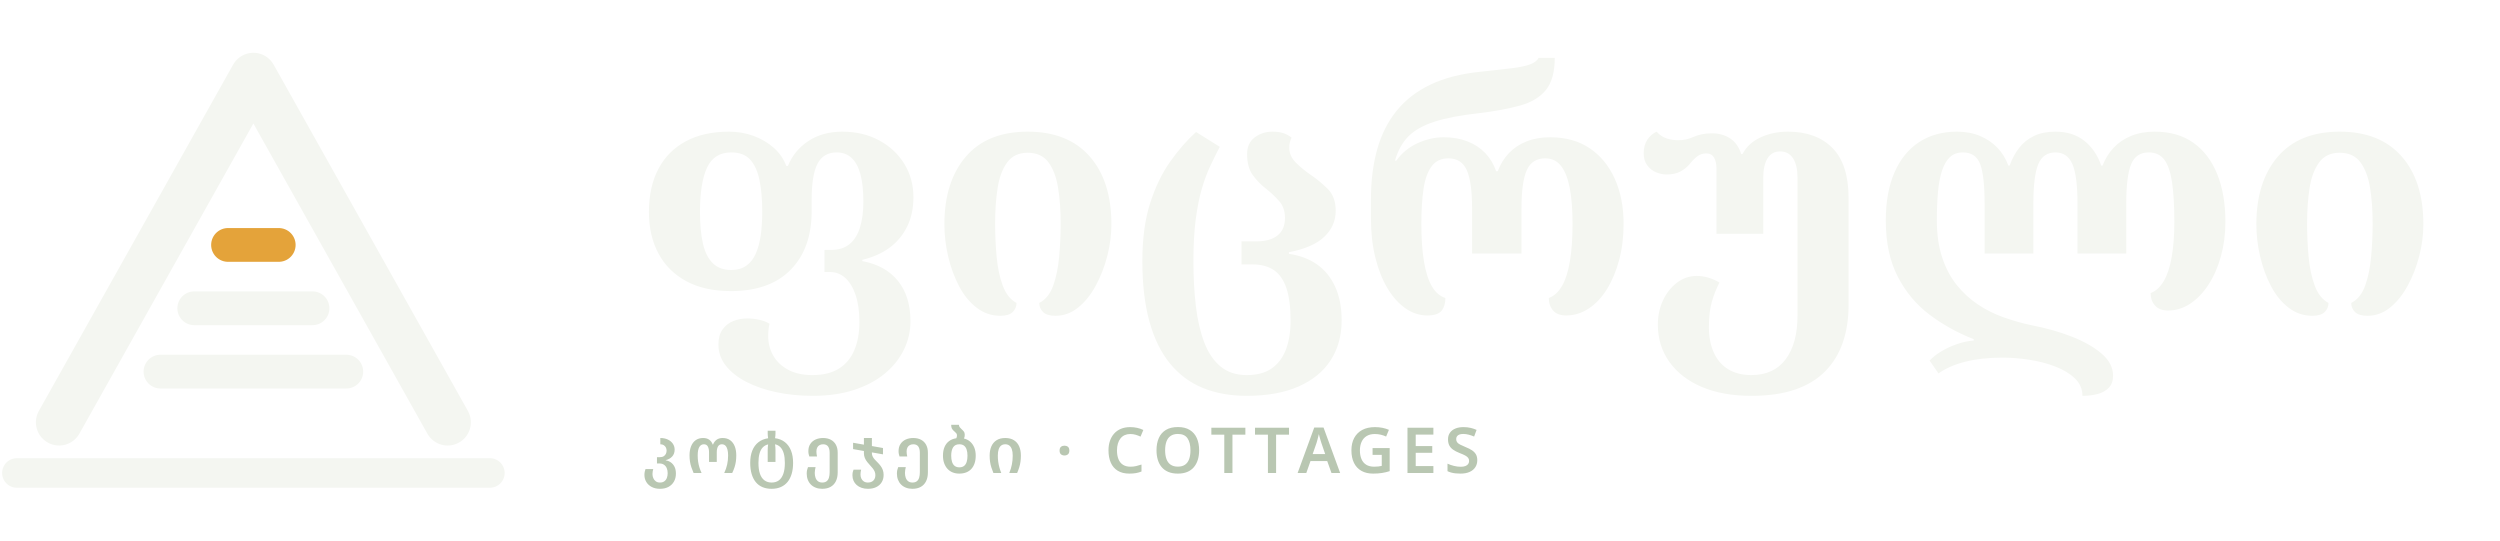
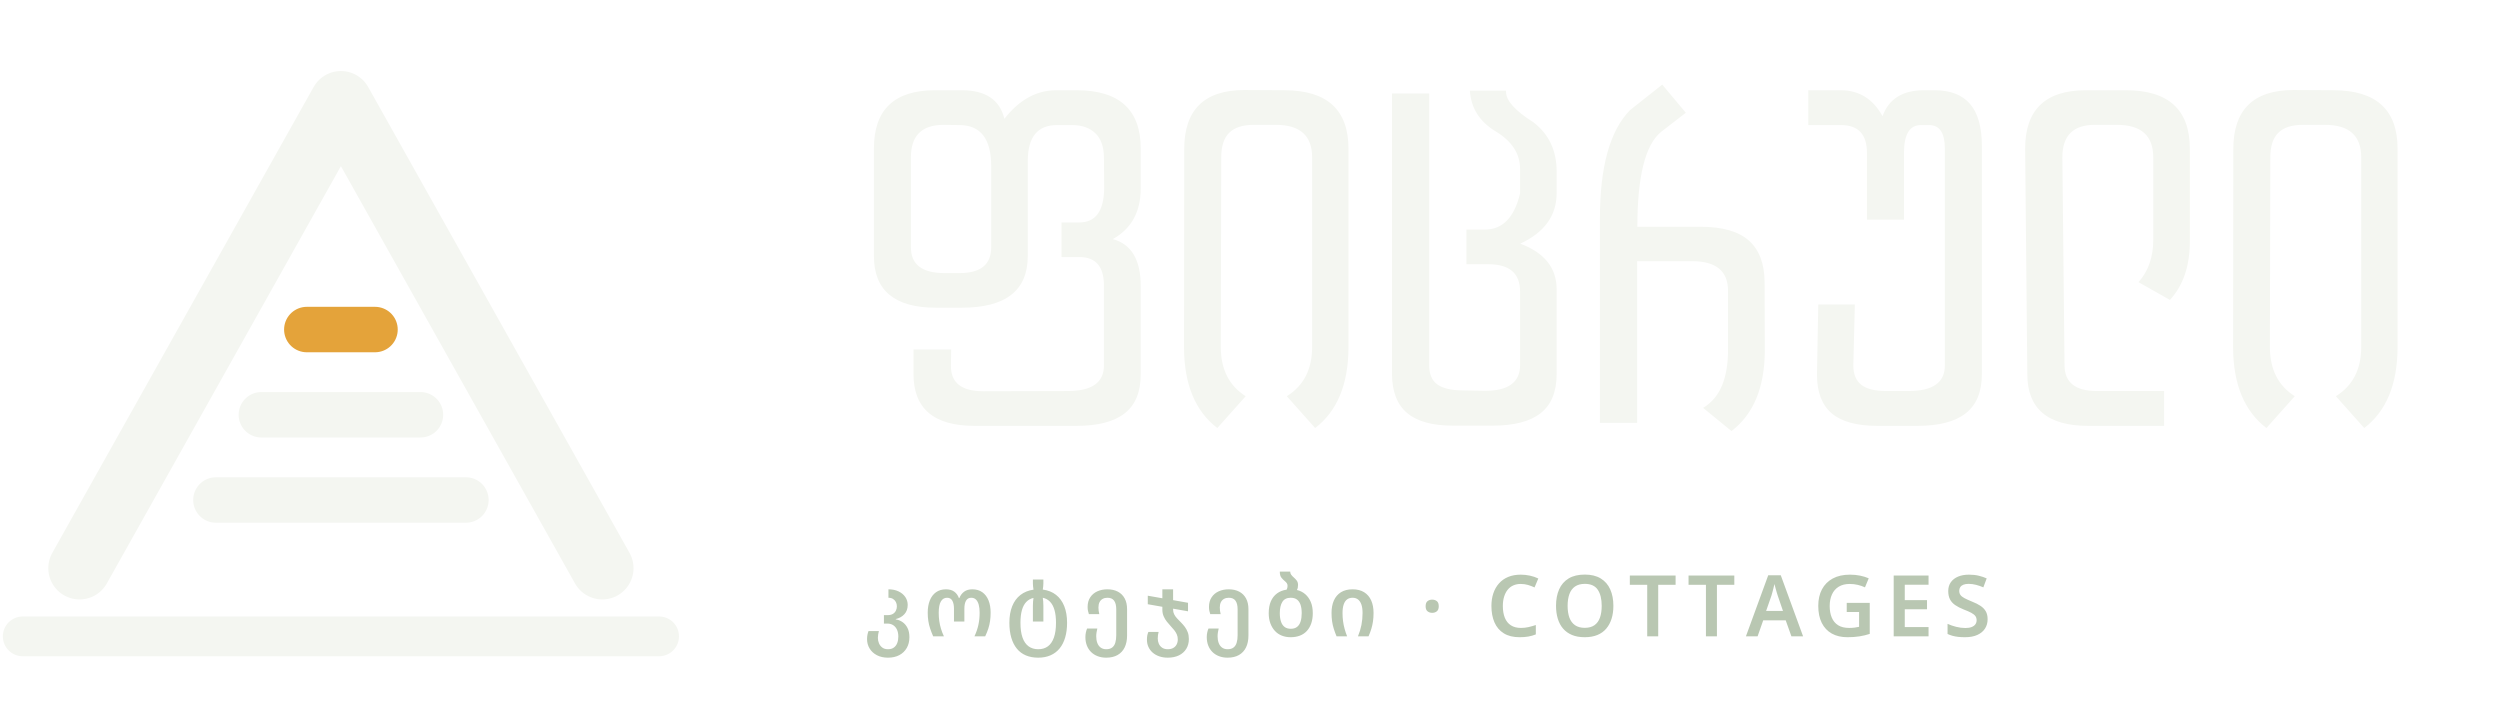
- <svg xmlns="http://www.w3.org/2000/svg" viewBox="0 0 592 128" width="592" height="128" role="img" aria-label="ფიცრული — PITSRULI cottages">
+ <svg xmlns="http://www.w3.org/2000/svg" viewBox="0 0 440 128" width="440" height="128" role="img" aria-label="ფიცრული — PITSRULI cottages">
  <g transform="translate(0 0) scale(1.0)" fill="none" stroke-linecap="round" stroke-linejoin="round">
    <path d="M14 100 L60 18 L106 100" stroke="#F4F6F1" stroke-width="11" />
    <path d="M54 58 H66" stroke="#E4A33A" stroke-width="8" />
    <path d="M46 73 H74 M38 88 H82" stroke="#F4F6F1" stroke-width="8" />
    <path d="M4 112 H116" stroke="#F4F6F1" stroke-width="7" />
  </g>
-   <path d="M192.432 93.734Q187.908 93.734 183.852 92.876Q179.796 92.018 176.715 90.419Q173.634 88.82 171.879 86.597Q170.124 84.374 170.124 81.566Q170.124 79.382 171.099 78.017Q172.074 76.652 173.634 76.028Q175.194 75.404 176.988 75.404Q178.314 75.404 179.757 75.716Q181.2 76.028 182.214 76.652Q182.058 77.354 181.98 78.095Q181.902 78.836 181.902 79.538Q181.902 82.112 183.111 84.218Q184.32 86.324 186.66 87.572Q189.0 88.82 192.354 88.82Q196.176 88.82 198.633 87.299Q201.09 85.778 202.299 82.931Q203.508 80.084 203.508 76.262Q203.508 72.518 202.611 69.866Q201.714 67.214 200.154 65.81Q198.594 64.406 196.488 64.406H195.24V59.18H196.8Q199.53 59.18 201.207 57.776Q202.884 56.372 203.664 53.798Q204.444 51.224 204.444 47.792Q204.444 43.814 203.742 41.24Q203.04 38.666 201.636 37.379Q200.232 36.092 198.126 36.092Q195.006 36.092 193.602 38.744Q192.198 41.396 192.198 47.324V50.054Q192.198 58.79 187.245 63.86Q182.292 68.93 173.088 68.93Q166.848 68.93 162.519 66.59Q158.19 64.25 155.928 60.038Q153.666 55.826 153.666 50.21Q153.666 44.282 155.889 40.031Q158.112 35.78 162.363 33.479Q166.614 31.178 172.62 31.178Q175.74 31.178 178.47 32.192Q181.2 33.206 183.228 35.0Q185.256 36.794 186.192 39.29H186.582Q188.064 35.624 191.418 33.401Q194.772 31.178 199.452 31.178Q204.366 31.178 208.188 33.245Q212.01 35.312 214.155 38.822Q216.3 42.332 216.3 46.7Q216.3 50.678 214.779 53.72Q213.258 56.762 210.567 58.712Q207.876 60.662 204.21 61.52V61.832Q209.67 62.846 212.634 66.512Q215.598 70.178 215.598 76.106Q215.598 79.616 214.038 82.814Q212.478 86.012 209.514 88.469Q206.55 90.926 202.26 92.33Q197.97 93.734 192.432 93.734ZM173.166 63.938Q175.272 63.938 176.715 62.924Q178.158 61.91 178.977 60.038Q179.796 58.166 180.147 55.67Q180.498 53.174 180.498 50.132Q180.498 45.764 179.835 42.605Q179.172 39.446 177.612 37.769Q176.052 36.092 173.166 36.092Q169.11 36.092 167.433 39.68Q165.756 43.268 165.756 50.21Q165.756 54.656 166.458 57.698Q167.16 60.74 168.798 62.339Q170.436 63.938 173.166 63.938ZM236.892 74.78Q233.772 74.78 231.276 72.869Q228.78 70.958 227.103 67.76Q225.426 64.562 224.529 60.74Q223.632 56.918 223.632 53.096Q223.632 43.034 228.702 37.106Q233.772 31.178 243.366 31.178Q252.882 31.178 258.03 37.028Q263.178 42.878 263.178 53.096Q263.178 56.84 262.203 60.623Q261.228 64.406 259.473 67.643Q257.718 70.88 255.3 72.83Q252.882 74.78 249.918 74.78Q247.89 74.78 246.993 73.883Q246.096 72.986 246.096 71.738Q248.358 70.568 249.411 67.604Q250.464 64.64 250.815 60.74Q251.166 56.84 251.166 52.94Q251.166 48.182 250.542 44.399Q249.918 40.616 248.241 38.393Q246.564 36.17 243.366 36.17Q240.168 36.17 238.491 38.471Q236.814 40.772 236.229 44.555Q235.644 48.338 235.644 52.94Q235.644 56.84 235.995 60.74Q236.346 64.64 237.438 67.604Q238.53 70.568 240.714 71.738Q240.714 72.986 239.817 73.883Q238.92 74.78 236.892 74.78ZM295.236 93.734Q289.386 93.734 284.823 91.862Q280.26 89.99 277.062 86.09Q273.864 82.19 272.187 76.145Q270.51 70.1 270.51 61.832Q270.51 53.876 272.343 48.143Q274.176 42.41 277.101 38.276Q280.026 34.142 283.224 31.256L288.84 34.766Q287.748 36.872 286.617 39.251Q285.486 41.63 284.589 44.711Q283.692 47.792 283.146 51.965Q282.6 56.138 282.6 61.832Q282.6 67.604 283.185 72.518Q283.77 77.432 285.174 81.098Q286.578 84.764 289.035 86.792Q291.492 88.82 295.236 88.82Q298.902 88.82 301.164 87.221Q303.426 85.622 304.518 82.736Q305.61 79.85 305.61 75.95Q305.61 71.192 304.635 68.267Q303.66 65.342 301.671 63.977Q299.682 62.612 296.562 62.612H293.988V57.152H297.576Q300.774 57.152 302.529 55.748Q304.284 54.344 304.284 51.614Q304.284 49.196 302.919 47.636Q301.554 46.076 299.682 44.594Q297.966 43.268 296.64 41.435Q295.314 39.602 295.314 36.482Q295.314 33.908 297.108 32.543Q298.902 31.178 301.32 31.178Q302.958 31.178 304.011 31.568Q305.064 31.958 305.844 32.582Q305.298 33.674 305.298 35.0Q305.298 36.95 306.858 38.51Q308.418 40.07 310.368 41.396Q312.552 42.878 314.424 44.75Q316.296 46.622 316.296 49.898Q316.296 53.486 313.605 56.06Q310.914 58.634 305.22 59.726V60.116Q309.042 60.662 311.811 62.573Q314.58 64.484 316.14 67.838Q317.7 71.192 317.7 75.872Q317.7 81.254 315.126 85.271Q312.552 89.288 307.521 91.511Q302.49 93.734 295.236 93.734ZM337.98 74.702Q335.25 74.702 332.832 73.025Q330.414 71.348 328.581 68.306Q326.748 65.264 325.695 61.052Q324.642 56.84 324.642 51.77V47.168Q324.642 40.616 326.124 35.351Q327.606 30.086 330.726 26.225Q333.846 22.364 338.76 20.024Q343.674 17.684 350.616 16.982Q355.062 16.514 357.948 16.163Q360.834 15.812 362.355 15.227Q363.876 14.642 364.344 13.706H368.166Q368.166 18.698 366.099 21.272Q364.032 23.846 360.015 24.977Q355.998 26.108 350.148 26.81Q343.752 27.512 339.735 28.799Q335.718 30.086 333.534 32.27Q331.35 34.454 330.336 38.042H330.648Q332.598 35.312 335.679 33.908Q338.76 32.504 341.88 32.504Q345.0 32.504 347.496 33.479Q349.992 34.454 351.708 36.248Q353.424 38.042 354.282 40.538H354.672Q355.608 38.042 357.324 36.248Q359.04 34.454 361.497 33.479Q363.954 32.504 367.074 32.504Q372.534 32.504 376.395 35.078Q380.256 37.652 382.362 42.293Q384.468 46.934 384.468 53.018Q384.468 57.62 383.415 61.559Q382.362 65.498 380.529 68.462Q378.696 71.426 376.2 73.064Q373.704 74.702 370.896 74.702Q368.79 74.702 367.776 73.532Q366.762 72.362 366.762 70.568Q368.634 69.866 369.882 67.721Q371.13 65.576 371.754 61.871Q372.378 58.166 372.378 53.018Q372.378 47.948 371.715 44.516Q371.052 41.084 369.648 39.29Q368.244 37.496 365.904 37.496Q362.784 37.496 361.536 40.304Q360.288 43.112 360.288 49.352V60.038H348.588V49.352Q348.588 43.112 347.34 40.304Q346.092 37.496 342.972 37.496Q340.398 37.496 338.994 39.407Q337.59 41.318 337.083 44.789Q336.576 48.26 336.576 53.018Q336.576 58.244 337.2 61.949Q337.824 65.654 339.072 67.799Q340.32 69.944 342.27 70.568Q342.27 72.44 341.373 73.571Q340.476 74.702 337.98 74.702ZM414.732 93.734Q407.946 93.734 402.993 91.628Q398.04 89.522 395.31 85.7Q392.58 81.878 392.58 76.886Q392.58 73.766 393.789 71.153Q394.998 68.54 397.104 66.941Q399.21 65.342 401.784 65.342Q403.032 65.342 404.358 65.693Q405.684 66.044 407.166 66.902Q406.074 69.008 405.372 71.426Q404.67 73.844 404.67 77.51Q404.67 80.942 405.84 83.516Q407.01 86.09 409.272 87.455Q411.534 88.82 414.732 88.82Q420.036 88.82 422.844 85.076Q425.652 81.332 425.652 74.702V42.098Q425.652 39.134 424.599 37.496Q423.546 35.858 421.518 35.858Q419.568 35.858 418.554 37.496Q417.54 39.134 417.54 42.098V55.358H406.464V39.992Q406.464 38.276 405.879 37.301Q405.294 36.326 404.046 36.326Q402.798 36.326 401.862 37.067Q400.926 37.808 400.068 38.9Q399.21 39.914 397.923 40.616Q396.636 41.318 394.608 41.318Q393.438 41.318 392.19 40.811Q390.942 40.304 390.084 39.173Q389.226 38.042 389.226 36.326Q389.226 34.376 390.084 33.089Q390.942 31.802 392.268 31.178Q393.438 32.426 394.764 32.816Q396.09 33.206 397.338 33.206Q398.43 33.206 399.288 33.011Q400.146 32.816 401.004 32.426Q401.862 32.036 402.954 31.802Q404.046 31.568 405.372 31.568Q407.868 31.568 409.701 32.777Q411.534 33.986 412.314 36.482H412.626Q413.952 33.908 416.877 32.543Q419.802 31.178 423.39 31.178Q430.098 31.178 433.92 35.039Q437.742 38.9 437.742 46.934V72.206Q437.742 77.12 436.377 81.098Q435.012 85.076 432.204 87.923Q429.396 90.77 425.067 92.252Q420.738 93.734 414.732 93.734ZM510.204 31.178Q515.664 31.178 519.369 33.791Q523.074 36.404 525.024 41.201Q526.974 45.998 526.974 52.55Q526.974 56.84 525.921 60.662Q524.868 64.484 522.996 67.37Q521.124 70.256 518.667 71.894Q516.21 73.532 513.402 73.532Q511.374 73.532 510.321 72.362Q509.268 71.192 509.268 69.398Q511.14 68.696 512.388 66.551Q513.636 64.406 514.26 60.857Q514.884 57.308 514.884 52.55Q514.884 46.778 514.338 43.151Q513.792 39.524 512.505 37.808Q511.218 36.092 508.8 36.092Q505.836 36.092 504.666 38.861Q503.496 41.63 503.496 48.26V60.038H491.952V48.26Q491.952 41.63 490.743 38.861Q489.534 36.092 486.726 36.092Q483.84 36.092 482.67 38.861Q481.5 41.63 481.5 48.26V60.038H469.956V48.26Q469.956 41.63 468.903 38.861Q467.85 36.092 464.808 36.092Q462.936 36.092 461.766 37.184Q460.596 38.276 459.894 40.343Q459.192 42.41 458.919 45.413Q458.646 48.416 458.646 52.238Q458.646 57.152 459.894 60.935Q461.142 64.718 463.326 67.448Q465.51 70.178 468.357 72.089Q471.204 74.0 474.519 75.17Q477.834 76.34 481.188 77.042Q486.414 78.056 490.743 79.772Q495.072 81.488 497.724 83.789Q500.376 86.09 500.376 88.976Q500.376 90.77 499.362 91.823Q498.348 92.876 496.71 93.305Q495.072 93.734 493.122 93.734Q493.122 91.316 491.328 89.6Q489.534 87.884 486.687 86.792Q483.84 85.7 480.564 85.193Q477.288 84.686 474.246 84.686Q469.176 84.686 465.354 85.661Q461.532 86.636 459.036 88.43L456.93 85.388Q458.022 84.218 459.699 83.204Q461.376 82.19 463.404 81.488Q465.432 80.786 467.382 80.63V80.318Q461.766 78.134 457.008 74.585Q452.25 71.036 449.403 65.537Q446.556 60.038 446.556 52.238Q446.556 45.53 448.623 40.811Q450.69 36.092 454.473 33.635Q458.256 31.178 463.404 31.178Q466.446 31.178 468.864 32.192Q471.282 33.206 472.998 35.0Q474.714 36.794 475.572 39.212H475.884Q476.742 36.794 478.146 35.0Q479.55 33.206 481.656 32.192Q483.762 31.178 486.726 31.178Q490.86 31.178 493.59 33.362Q496.32 35.546 497.568 39.212H497.88Q498.816 36.794 500.493 35.0Q502.17 33.206 504.627 32.192Q507.084 31.178 510.204 31.178ZM547.566 74.78Q544.446 74.78 541.95 72.869Q539.454 70.958 537.777 67.76Q536.1 64.562 535.203 60.74Q534.306 56.918 534.306 53.096Q534.306 43.034 539.376 37.106Q544.446 31.178 554.04 31.178Q563.556 31.178 568.704 37.028Q573.852 42.878 573.852 53.096Q573.852 56.84 572.877 60.623Q571.902 64.406 570.147 67.643Q568.392 70.88 565.974 72.83Q563.556 74.78 560.592 74.78Q558.564 74.78 557.667 73.883Q556.77 72.986 556.77 71.738Q559.032 70.568 560.085 67.604Q561.138 64.64 561.489 60.74Q561.84 56.84 561.84 52.94Q561.84 48.182 561.216 44.399Q560.592 40.616 558.915 38.393Q557.238 36.17 554.04 36.17Q550.842 36.17 549.165 38.471Q547.488 40.772 546.903 44.555Q546.318 48.338 546.318 52.94Q546.318 56.84 546.669 60.74Q547.02 64.64 548.112 67.604Q549.204 70.568 551.388 71.738Q551.388 72.986 550.491 73.883Q549.594 74.78 547.566 74.78Z" fill="#F4F6F1" />
+   <path d="M153.809 45.055V26.164Q153.809 20.984 156.513 18.433Q159.217 15.881 164.549 15.881H169.271Q175.556 15.881 176.774 20.908Q180.697 15.881 185.915 15.881H189.457Q200.769 15.881 200.769 26.164V33.134Q200.769 39.342 195.855 42.084Q200.769 43.417 200.769 50.349V65.85Q200.769 70.534 197.95 72.743Q195.132 74.952 189.457 74.952H171.519Q160.778 74.952 160.778 65.85V61.508H167.405L167.367 64.326Q167.291 68.858 173.042 68.858L187.934 68.82Q194.294 68.82 194.294 64.326V50.272Q194.294 45.245 189.99 45.245H186.829V39.151H189.952Q194.256 39.151 194.332 33.172L194.294 27.688Q194.256 24.831 192.751 23.422Q191.247 22.013 188.695 22.013H186.029Q180.926 22.013 180.888 28.259V45.055Q180.888 54.157 169.271 54.157H164.701Q159.293 54.157 156.551 51.891Q153.809 49.625 153.809 45.055ZM160.321 43.531Q160.321 48.063 166.225 48.063H168.891Q174.451 48.063 174.451 43.531V29.249Q174.451 22.051 168.891 22.013L165.92 21.975Q160.321 22.051 160.321 27.688ZM208.386 61.279 208.424 26.24Q208.424 15.881 218.974 15.843L226.096 15.881Q237.331 15.919 237.331 26.164V61.279Q237.255 70.915 231.466 75.333L226.477 69.734Q230.933 66.954 230.933 61.089V27.688Q230.933 21.975 224.572 21.975H220.611Q217.755 21.975 216.346 23.365Q214.937 24.755 214.937 27.688L214.86 61.089Q214.86 66.954 219.24 69.734L214.251 75.333Q208.462 70.915 208.386 61.279ZM244.986 65.812V16.452H251.537V64.288Q251.537 66.611 252.946 67.64Q254.355 68.668 257.212 68.706L261.173 68.782Q264.372 68.82 265.953 67.678Q267.533 66.535 267.533 64.288V51.301Q267.533 46.502 261.935 46.502H258.088V40.408H261.325Q266.01 40.408 267.533 34.048V29.744Q267.533 25.707 263.229 23.117Q259.002 20.565 258.697 15.957H265.058V16.147Q265.058 18.471 269.818 21.479Q273.97 24.603 273.97 30.201V33.972Q273.97 39.913 267.571 42.884Q273.97 45.283 273.97 50.92V65.812Q273.97 70.496 271.17 72.705Q268.371 74.914 262.696 74.914H255.688Q250.318 74.914 247.671 72.705Q245.024 70.496 244.986 65.812ZM281.587 74.419V38.428Q281.587 24.793 286.881 19.385L292.556 14.891L296.707 19.842L292.327 23.231Q288.176 26.659 288.176 39.913H299.335Q305.048 39.913 307.79 42.332Q310.532 44.75 310.57 49.663L310.608 61.812Q310.532 71.448 304.743 75.866L299.754 71.791Q302.039 70.382 303.086 67.83Q304.134 65.278 304.134 61.584V51.187Q304.134 45.969 297.812 45.969H288.138V74.419ZM318.264 22.013V15.881H323.938Q328.813 15.881 331.327 20.451Q332.965 15.881 338.64 15.881H340.468Q344.657 15.881 346.733 18.299Q348.809 20.718 348.809 25.707V65.85Q348.809 70.496 345.99 72.724Q343.172 74.952 337.459 74.952H330.451Q324.967 74.952 322.377 72.743Q319.787 70.534 319.787 65.926L320.016 53.586H326.452L326.186 64.326Q326.186 66.611 327.576 67.716Q328.966 68.82 331.975 68.82H335.936Q342.296 68.82 342.296 64.326V26.164Q342.296 22.013 339.516 22.013H338.068Q335.098 22.013 335.098 26.926V38.656H328.585V26.926Q328.585 22.013 324.015 22.013ZM356.426 26.164Q356.426 15.881 367.128 15.881H374.136Q385.409 15.881 385.409 26.164V42.503Q385.409 48.978 381.905 52.786L376.383 49.663Q378.973 46.73 378.973 42.236V27.688Q378.973 21.975 372.612 21.975H368.651Q362.977 21.975 362.977 27.688L363.357 64.326Q363.396 68.82 369.032 68.82H380.877V74.952H367.509Q356.807 74.952 356.807 65.85ZM393.026 61.279 393.064 26.24Q393.064 15.881 403.614 15.843L410.736 15.881Q421.972 15.919 421.972 26.164V61.279Q421.896 70.915 416.106 75.333L411.117 69.734Q415.573 66.954 415.573 61.089V27.688Q415.573 21.975 409.213 21.975H405.252Q402.396 21.975 400.986 23.365Q399.577 24.755 399.577 27.688L399.501 61.089Q399.501 66.954 403.881 69.734L398.892 75.333Q393.103 70.915 393.026 61.279Z" fill="#F4F6F1" />
  <path d="M156.275 115.75Q155.165 115.75 154.332 115.315Q153.5 114.88 153.05 114.137Q152.6 113.395 152.6 112.48Q152.6 112.06 152.675 111.7Q152.75 111.34 152.855 111.07H154.685Q154.61 111.31 154.558 111.64Q154.505 111.97 154.505 112.255Q154.505 112.765 154.7 113.222Q154.895 113.68 155.285 113.972Q155.675 114.265 156.29 114.265Q156.92 114.265 157.325 113.965Q157.73 113.665 157.917 113.162Q158.105 112.66 158.105 112.03Q158.105 111.355 157.88 110.845Q157.655 110.335 157.22 110.042Q156.785 109.75 156.17 109.75H155.57V108.265H156.2Q156.8 108.265 157.16 108.04Q157.52 107.815 157.685 107.455Q157.85 107.095 157.85 106.72Q157.85 106.3 157.678 105.963Q157.505 105.625 157.175 105.415Q156.845 105.205 156.365 105.205V103.72Q157.385 103.72 158.15 104.088Q158.915 104.455 159.335 105.078Q159.755 105.7 159.755 106.465Q159.755 107.455 159.178 108.093Q158.6 108.73 157.655 108.955V109.015Q158.285 109.105 158.832 109.48Q159.38 109.855 159.718 110.515Q160.055 111.175 160.055 112.15Q160.055 113.23 159.59 114.04Q159.125 114.85 158.285 115.3Q157.445 115.75 156.275 115.75ZM164.24 112.0Q163.925 111.28 163.708 110.627Q163.49 109.975 163.385 109.292Q163.28 108.61 163.28 107.815Q163.28 106.6 163.648 105.677Q164.015 104.755 164.735 104.237Q165.455 103.72 166.49 103.72Q167.39 103.72 167.952 104.132Q168.515 104.545 168.77 105.265H168.845Q169.13 104.545 169.692 104.132Q170.255 103.72 171.125 103.72Q172.175 103.72 172.895 104.237Q173.615 104.755 173.983 105.677Q174.35 106.6 174.35 107.815Q174.35 108.61 174.252 109.292Q174.155 109.975 173.945 110.627Q173.735 111.28 173.39 112.0H171.5Q171.98 110.98 172.197 109.975Q172.415 108.97 172.415 107.83Q172.415 107.02 172.257 106.435Q172.1 105.85 171.778 105.528Q171.455 105.205 170.93 105.205Q170.33 105.205 170.03 105.707Q169.73 106.21 169.73 107.125V109.39H167.9V107.125Q167.9 106.255 167.615 105.73Q167.33 105.205 166.685 105.205Q165.98 105.205 165.597 105.85Q165.215 106.495 165.215 107.845Q165.215 108.61 165.312 109.3Q165.41 109.99 165.613 110.657Q165.815 111.325 166.13 112.0ZM182.72 115.75Q181.505 115.75 180.56 115.352Q179.615 114.955 178.97 114.167Q178.325 113.38 177.988 112.232Q177.65 111.085 177.65 109.6Q177.65 107.935 178.145 106.697Q178.64 105.46 179.593 104.718Q180.545 103.975 181.895 103.78Q181.85 103.495 181.82 103.21Q181.79 102.925 181.79 102.7V101.995H183.635V102.685Q183.635 102.91 183.605 103.203Q183.575 103.495 183.53 103.765Q184.91 103.945 185.863 104.695Q186.815 105.445 187.31 106.69Q187.805 107.935 187.805 109.615Q187.805 111.04 187.475 112.18Q187.145 113.32 186.5 114.115Q185.855 114.91 184.903 115.33Q183.95 115.75 182.72 115.75ZM182.72 114.265Q183.74 114.265 184.43 113.755Q185.12 113.245 185.488 112.21Q185.855 111.175 185.855 109.615Q185.855 108.295 185.593 107.373Q185.33 106.45 184.812 105.91Q184.295 105.37 183.53 105.205Q183.575 105.52 183.605 105.85Q183.635 106.18 183.635 106.615V109.39H181.79V106.6Q181.79 106.18 181.82 105.858Q181.85 105.535 181.895 105.235Q181.145 105.4 180.627 105.94Q180.11 106.48 179.855 107.395Q179.6 108.31 179.6 109.615Q179.6 111.175 179.96 112.203Q180.32 113.23 181.025 113.748Q181.73 114.265 182.72 114.265ZM194.69 115.75Q193.865 115.75 193.183 115.487Q192.5 115.225 192.02 114.745Q191.54 114.265 191.285 113.605Q191.03 112.945 191.03 112.135Q191.03 111.7 191.113 111.317Q191.195 110.935 191.33 110.62H193.13Q193.055 110.905 192.995 111.28Q192.935 111.655 192.935 111.985Q192.935 112.63 193.123 113.148Q193.31 113.665 193.708 113.965Q194.105 114.265 194.705 114.265Q195.35 114.265 195.74 113.965Q196.13 113.665 196.295 113.11Q196.46 112.555 196.46 111.805V107.245Q196.46 106.24 196.085 105.722Q195.71 105.205 194.915 105.205Q194.435 105.205 194.075 105.4Q193.715 105.595 193.52 105.977Q193.325 106.36 193.325 106.915Q193.325 107.215 193.363 107.5Q193.4 107.785 193.475 108.085H191.645Q191.555 107.83 191.488 107.523Q191.42 107.215 191.42 106.825Q191.42 105.82 191.885 105.123Q192.35 104.425 193.138 104.072Q193.925 103.72 194.9 103.72Q195.965 103.72 196.745 104.132Q197.525 104.545 197.945 105.325Q198.365 106.105 198.365 107.215V111.85Q198.365 113.08 197.938 113.95Q197.51 114.82 196.693 115.285Q195.875 115.75 194.69 115.75ZM206.465 107.32Q206.465 107.74 206.653 108.115Q206.84 108.49 207.163 108.835Q207.485 109.18 207.86 109.555Q208.22 109.915 208.535 110.335Q208.85 110.755 209.045 111.28Q209.24 111.805 209.24 112.465Q209.24 113.455 208.782 114.197Q208.325 114.94 207.493 115.345Q206.66 115.75 205.52 115.75Q204.695 115.75 204.012 115.51Q203.33 115.27 202.85 114.843Q202.37 114.415 202.115 113.838Q201.86 113.26 201.86 112.585Q201.86 112.12 201.928 111.812Q201.995 111.505 202.115 111.22H203.915Q203.84 111.505 203.803 111.775Q203.765 112.045 203.765 112.375Q203.765 112.87 203.953 113.297Q204.14 113.725 204.538 113.995Q204.935 114.265 205.535 114.265Q206.09 114.265 206.48 114.047Q206.87 113.83 207.08 113.44Q207.29 113.05 207.29 112.54Q207.29 112.045 207.118 111.655Q206.945 111.265 206.668 110.912Q206.39 110.56 206.075 110.23Q205.715 109.84 205.37 109.412Q205.025 108.985 204.8 108.46Q204.575 107.935 204.575 107.305V106.795L202.01 106.345V104.845L204.575 105.295V103.72H206.465V105.625L209.09 106.09V107.59L206.465 107.125ZM216.05 115.75Q215.225 115.75 214.543 115.487Q213.86 115.225 213.38 114.745Q212.9 114.265 212.645 113.605Q212.39 112.945 212.39 112.135Q212.39 111.7 212.473 111.317Q212.555 110.935 212.69 110.62H214.49Q214.415 110.905 214.355 111.28Q214.295 111.655 214.295 111.985Q214.295 112.63 214.483 113.148Q214.67 113.665 215.067 113.965Q215.465 114.265 216.065 114.265Q216.71 114.265 217.1 113.965Q217.49 113.665 217.655 113.11Q217.82 112.555 217.82 111.805V107.245Q217.82 106.24 217.445 105.722Q217.07 105.205 216.275 105.205Q215.795 105.205 215.435 105.4Q215.075 105.595 214.88 105.977Q214.685 106.36 214.685 106.915Q214.685 107.215 214.722 107.5Q214.76 107.785 214.835 108.085H213.005Q212.915 107.83 212.847 107.523Q212.78 107.215 212.78 106.825Q212.78 105.82 213.245 105.123Q213.71 104.425 214.498 104.072Q215.285 103.72 216.26 103.72Q217.325 103.72 218.105 104.132Q218.885 104.545 219.305 105.325Q219.725 106.105 219.725 107.215V111.85Q219.725 113.08 219.298 113.95Q218.87 114.82 218.053 115.285Q217.235 115.75 216.05 115.75ZM228.26 103.84Q229.1 104.035 229.723 104.575Q230.345 105.115 230.698 105.947Q231.05 106.78 231.05 107.92Q231.05 108.925 230.78 109.713Q230.51 110.5 230.008 111.047Q229.505 111.595 228.778 111.873Q228.05 112.15 227.15 112.15Q226.31 112.15 225.605 111.873Q224.9 111.595 224.39 111.047Q223.88 110.5 223.588 109.713Q223.295 108.925 223.295 107.92Q223.295 106.705 223.67 105.835Q224.045 104.965 224.758 104.44Q225.47 103.915 226.445 103.78Q226.52 103.645 226.565 103.48Q226.61 103.315 226.61 103.12Q226.61 102.82 226.468 102.625Q226.325 102.43 226.115 102.265Q225.815 102.025 225.53 101.672Q225.245 101.32 225.245 100.6H227.075Q227.075 100.915 227.255 101.155Q227.435 101.395 227.69 101.62Q227.975 101.86 228.215 102.167Q228.455 102.475 228.455 102.955Q228.455 103.225 228.41 103.435Q228.365 103.645 228.26 103.84ZM227.18 110.665Q227.855 110.665 228.283 110.335Q228.71 110.005 228.905 109.382Q229.1 108.76 229.1 107.92Q229.1 107.05 228.898 106.45Q228.695 105.85 228.275 105.528Q227.855 105.205 227.165 105.205Q226.16 105.205 225.703 105.917Q225.245 106.63 225.245 107.92Q225.245 108.76 225.447 109.382Q225.65 110.005 226.078 110.335Q226.505 110.665 227.18 110.665ZM235.235 112.0Q234.95 111.31 234.748 110.672Q234.545 110.035 234.447 109.352Q234.35 108.67 234.35 107.875Q234.35 106.615 234.762 105.685Q235.175 104.755 236.0 104.237Q236.825 103.72 238.055 103.72Q239.27 103.72 240.095 104.237Q240.92 104.755 241.332 105.685Q241.745 106.615 241.745 107.875Q241.745 108.67 241.647 109.352Q241.55 110.035 241.355 110.672Q241.16 111.31 240.86 112.0H239.0Q239.42 110.98 239.615 109.983Q239.81 108.985 239.81 107.89Q239.81 106.975 239.6 106.382Q239.39 105.79 239.0 105.498Q238.61 105.205 238.055 105.205Q237.485 105.205 237.095 105.49Q236.705 105.775 236.495 106.375Q236.285 106.975 236.285 107.905Q236.285 108.64 236.375 109.315Q236.465 109.99 236.645 110.657Q236.825 111.325 237.095 112.0ZM250.91 106.705Q250.91 106.06 251.248 105.798Q251.585 105.535 252.065 105.535Q252.545 105.535 252.882 105.798Q253.22 106.06 253.22 106.705Q253.22 107.32 252.882 107.59Q252.545 107.86 252.065 107.86Q251.585 107.86 251.248 107.59Q250.91 107.32 250.91 106.705ZM267.635 102.775Q266.915 102.775 266.33 103.037Q265.745 103.3 265.34 103.81Q264.935 104.32 264.717 105.04Q264.5 105.76 264.5 106.66Q264.5 107.86 264.852 108.73Q265.205 109.6 265.918 110.058Q266.63 110.515 267.695 110.515Q268.4 110.515 269.038 110.365Q269.675 110.215 270.305 110.005V111.655Q269.675 111.91 268.993 112.03Q268.31 112.15 267.44 112.15Q265.775 112.15 264.673 111.468Q263.57 110.785 263.03 109.547Q262.49 108.31 262.49 106.645Q262.49 105.43 262.827 104.425Q263.165 103.42 263.825 102.678Q264.485 101.935 265.445 101.537Q266.405 101.14 267.65 101.14Q268.46 101.14 269.262 101.312Q270.065 101.485 270.74 101.815L270.08 103.39Q269.54 103.135 268.94 102.955Q268.34 102.775 267.635 102.775ZM283.955 106.63Q283.955 107.875 283.64 108.888Q283.325 109.9 282.702 110.635Q282.08 111.37 281.135 111.76Q280.19 112.15 278.915 112.15Q277.61 112.15 276.665 111.752Q275.72 111.355 275.097 110.627Q274.475 109.9 274.168 108.88Q273.86 107.86 273.86 106.615Q273.86 104.965 274.408 103.727Q274.955 102.49 276.08 101.808Q277.205 101.125 278.93 101.125Q280.61 101.125 281.727 101.808Q282.845 102.49 283.4 103.727Q283.955 104.965 283.955 106.63ZM275.9 106.63Q275.9 107.83 276.215 108.7Q276.53 109.57 277.205 110.035Q277.88 110.5 278.915 110.5Q279.965 110.5 280.625 110.035Q281.285 109.57 281.592 108.7Q281.9 107.83 281.9 106.63Q281.9 104.815 281.202 103.787Q280.505 102.76 278.93 102.76Q277.88 102.76 277.205 103.225Q276.53 103.69 276.215 104.56Q275.9 105.43 275.9 106.63ZM291.845 112.0H289.91V102.925H286.85V101.29H294.905V102.925H291.845ZM302.18 112.0H300.245V102.925H297.185V101.29H305.24V102.925H302.18ZM315.29 112.0 314.285 109.18H310.325L309.335 112.0H307.28L311.21 101.245H313.415L317.345 112.0ZM312.89 104.86Q312.83 104.68 312.71 104.282Q312.59 103.885 312.477 103.458Q312.365 103.03 312.305 102.79Q312.23 103.105 312.132 103.502Q312.035 103.9 311.938 104.252Q311.84 104.605 311.765 104.86L310.835 107.53H313.805ZM325.025 106.105H329.075V111.565Q328.22 111.85 327.26 112.0Q326.3 112.15 325.16 112.15Q323.54 112.15 322.392 111.505Q321.245 110.86 320.63 109.63Q320.015 108.4 320.015 106.63Q320.015 104.95 320.668 103.72Q321.32 102.49 322.565 101.815Q323.81 101.14 325.595 101.14Q326.54 101.14 327.38 101.312Q328.22 101.485 328.895 101.785L328.235 103.375Q327.665 103.105 326.982 102.94Q326.3 102.775 325.55 102.775Q324.395 102.775 323.607 103.263Q322.82 103.75 322.423 104.627Q322.025 105.505 322.025 106.66Q322.025 107.83 322.392 108.7Q322.76 109.57 323.51 110.042Q324.26 110.515 325.445 110.515Q325.985 110.515 326.435 110.455Q326.885 110.395 327.2 110.32V107.71H325.025ZM339.425 112.0H333.29V101.29H339.425V102.91H335.24V105.625H339.155V107.23H335.24V110.365H339.425ZM349.82 108.985Q349.82 109.915 349.362 110.627Q348.905 111.34 348.02 111.745Q347.135 112.15 345.845 112.15Q345.2 112.15 344.652 112.09Q344.105 112.03 343.647 111.903Q343.19 111.775 342.77 111.58V109.795Q343.445 110.11 344.277 110.32Q345.11 110.53 345.905 110.53Q346.565 110.53 347.007 110.358Q347.45 110.185 347.667 109.877Q347.885 109.57 347.885 109.165Q347.885 108.73 347.667 108.43Q347.45 108.13 346.955 107.86Q346.46 107.59 345.59 107.26Q344.72 106.915 344.112 106.495Q343.505 106.075 343.197 105.483Q342.89 104.89 342.89 104.02Q342.89 103.105 343.355 102.46Q343.82 101.815 344.637 101.477Q345.455 101.14 346.535 101.14Q347.495 101.14 348.267 101.328Q349.04 101.515 349.655 101.8L349.07 103.375Q348.455 103.105 347.795 102.933Q347.135 102.76 346.49 102.76Q345.92 102.76 345.552 102.91Q345.185 103.06 345.005 103.338Q344.825 103.615 344.825 103.975Q344.825 104.41 345.035 104.71Q345.245 105.01 345.74 105.273Q346.235 105.535 347.075 105.88Q347.96 106.225 348.567 106.63Q349.175 107.035 349.497 107.59Q349.82 108.145 349.82 108.985Z" fill="#B9C7B2" />
</svg>
